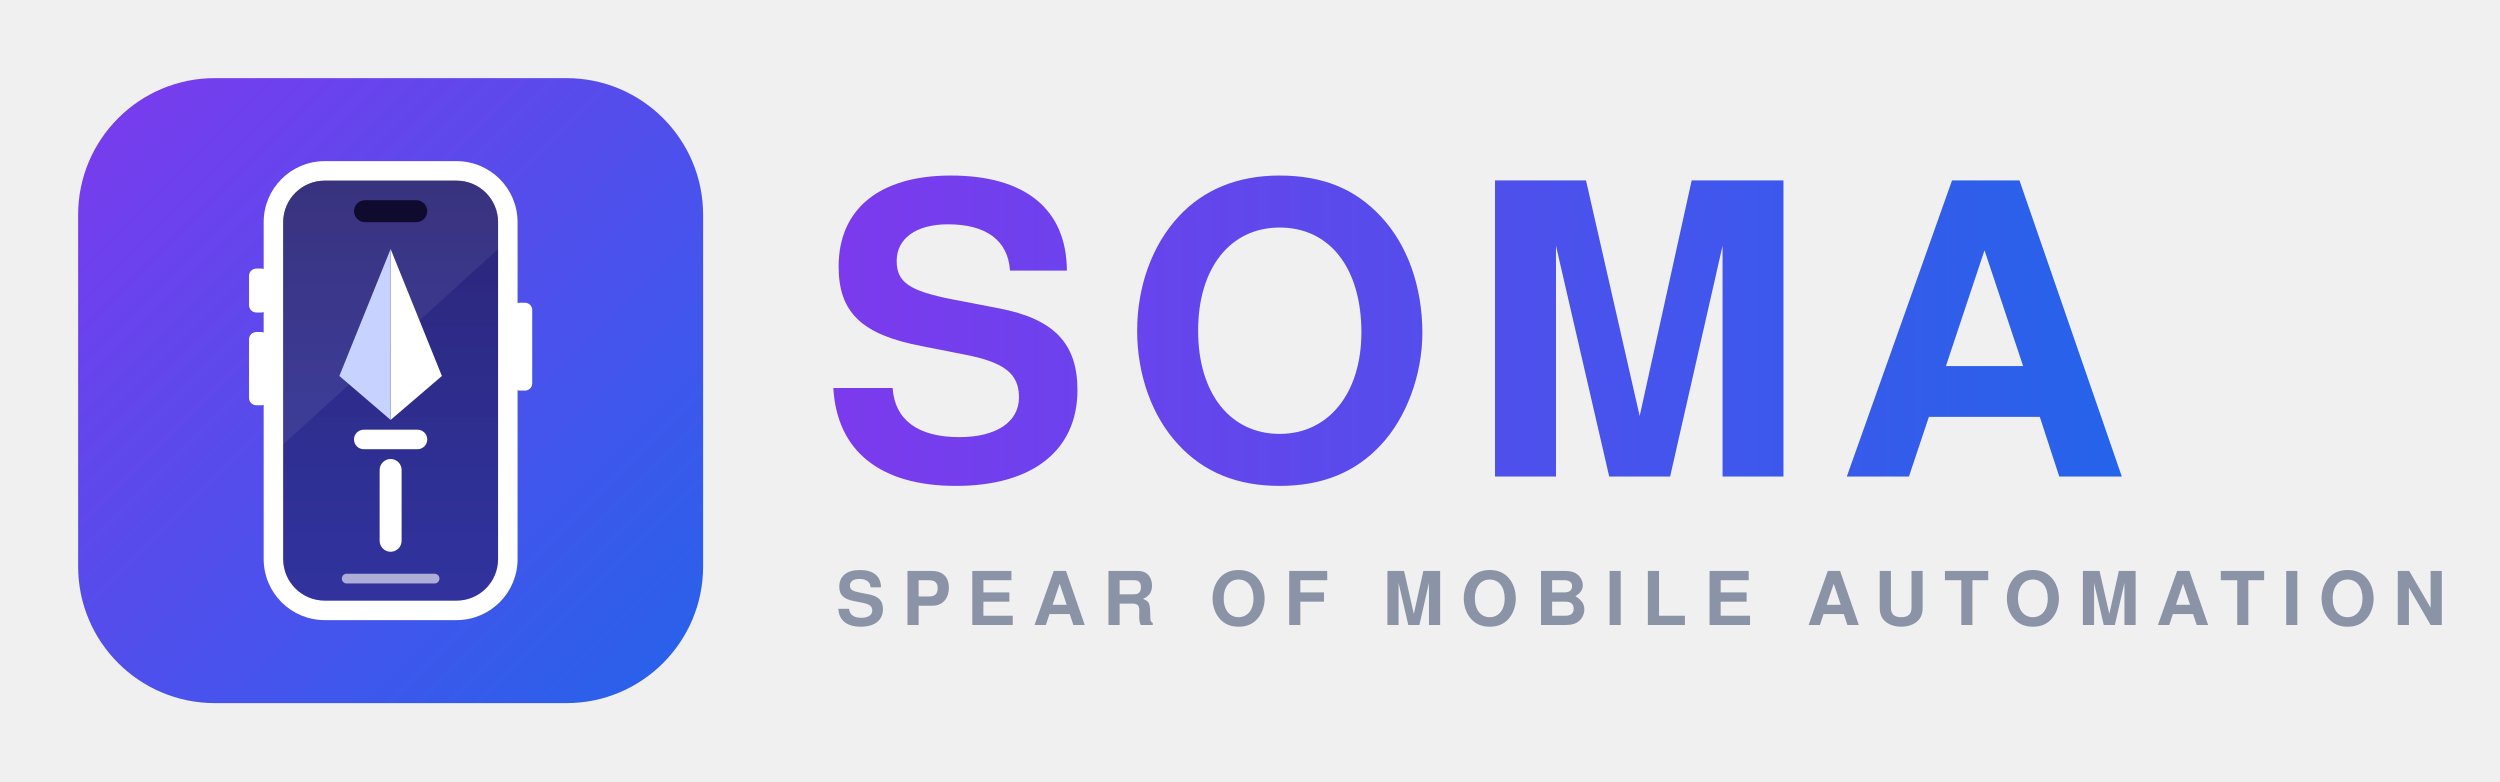
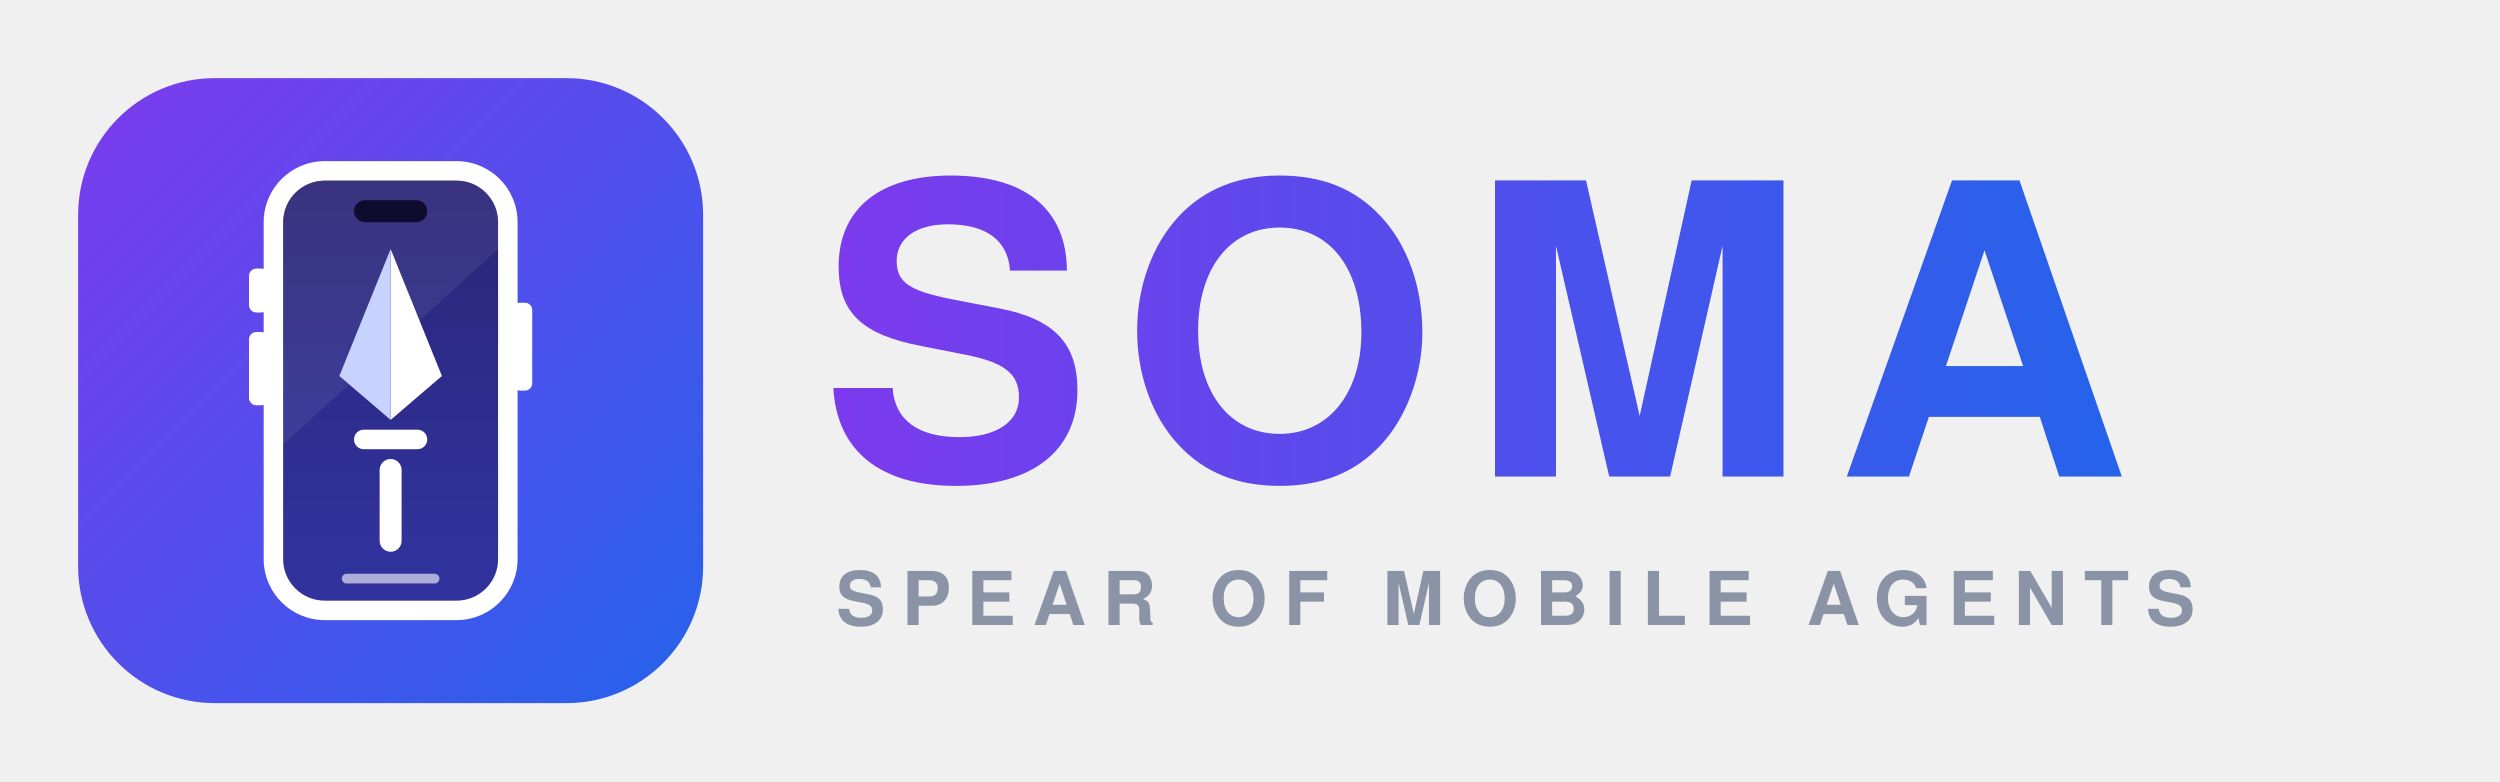
- <svg xmlns="http://www.w3.org/2000/svg" viewBox="0 0 640 200" width="640" height="200" role="img" aria-label="SOMA - Spear of Mobile Automation">
+ <svg xmlns="http://www.w3.org/2000/svg" viewBox="0 0 640 200" width="640" height="200" role="img" aria-label="SOMA - Spear of Mobile Agents">
  <defs>
    <linearGradient id="bg" x1="0" y1="0" x2="1" y2="1">
      <stop offset="0" stop-color="#7C3AED" />
      <stop offset="1" stop-color="#2563EB" />
    </linearGradient>
    <linearGradient id="text" x1="0" y1="0" x2="1" y2="0">
      <stop offset="0" stop-color="#7C3AED" />
      <stop offset="1" stop-color="#2563EB" />
    </linearGradient>
    <linearGradient id="screen" x1="0" y1="0" x2="0" y2="1">
      <stop offset="0" stop-color="#1E1B4B" stop-opacity="0.55" />
      <stop offset="1" stop-color="#1E3A8A" stop-opacity="0.35" />
    </linearGradient>
    <clipPath id="screenClip">
      <rect x="84" y="42" width="88" height="172" rx="17" />
    </clipPath>
  </defs>
  <g transform="translate(20 20) scale(0.625)">
    <rect width="256" height="256" rx="56" fill="url(#bg)" />
    <rect x="70" y="78" width="8" height="18" rx="3" fill="#FFFFFF" />
    <rect x="70" y="104" width="8" height="30" rx="3" fill="#FFFFFF" />
    <rect x="178" y="92" width="8" height="36" rx="3" fill="#FFFFFF" />
    <rect x="76" y="34" width="104" height="188" rx="25" fill="#FFFFFF" />
    <rect x="84" y="42" width="88" height="172" rx="17" fill="#3B2FA8" />
    <rect x="84" y="42" width="88" height="172" rx="17" fill="url(#screen)" />
    <path d="M84 42 L172 42 L172 70 L84 150 Z" fill="#FFFFFF" opacity="0.07" clip-path="url(#screenClip)" />
    <rect x="113" y="50" width="30" height="9" rx="4.5" fill="#0F0B2E" />
    <rect x="108" y="203" width="40" height="4" rx="2" fill="#FFFFFF" opacity="0.6" />
    <path d="M128 70 L149 122 L128 140 Z" fill="#FFFFFF" />
    <path d="M128 70 L107 122 L128 140 Z" fill="#C7D2FE" />
    <rect x="113" y="144" width="30" height="8" rx="4" fill="#FFFFFF" />
    <rect x="123.5" y="156" width="9" height="38" rx="4.5" fill="#FFFFFF" />
  </g>
  <text x="210" y="122" font-family="'Segoe UI', 'Helvetica Neue', Helvetica, Arial, sans-serif" font-size="104" font-weight="800" letter-spacing="8" fill="url(#text)">SOMA</text>
-   <text x="214" y="160" font-family="'Segoe UI', 'Helvetica Neue', Helvetica, Arial, sans-serif" font-size="19" font-weight="600" letter-spacing="4.2" fill="#8B93A7">SPEAR OF MOBILE AUTOMATION</text>
+   <text x="214" y="160" font-family="'Segoe UI', 'Helvetica Neue', Helvetica, Arial, sans-serif" font-size="19" font-weight="600" letter-spacing="4.2" fill="#8B93A7">SPEAR OF MOBILE AGENTS</text>
</svg>
